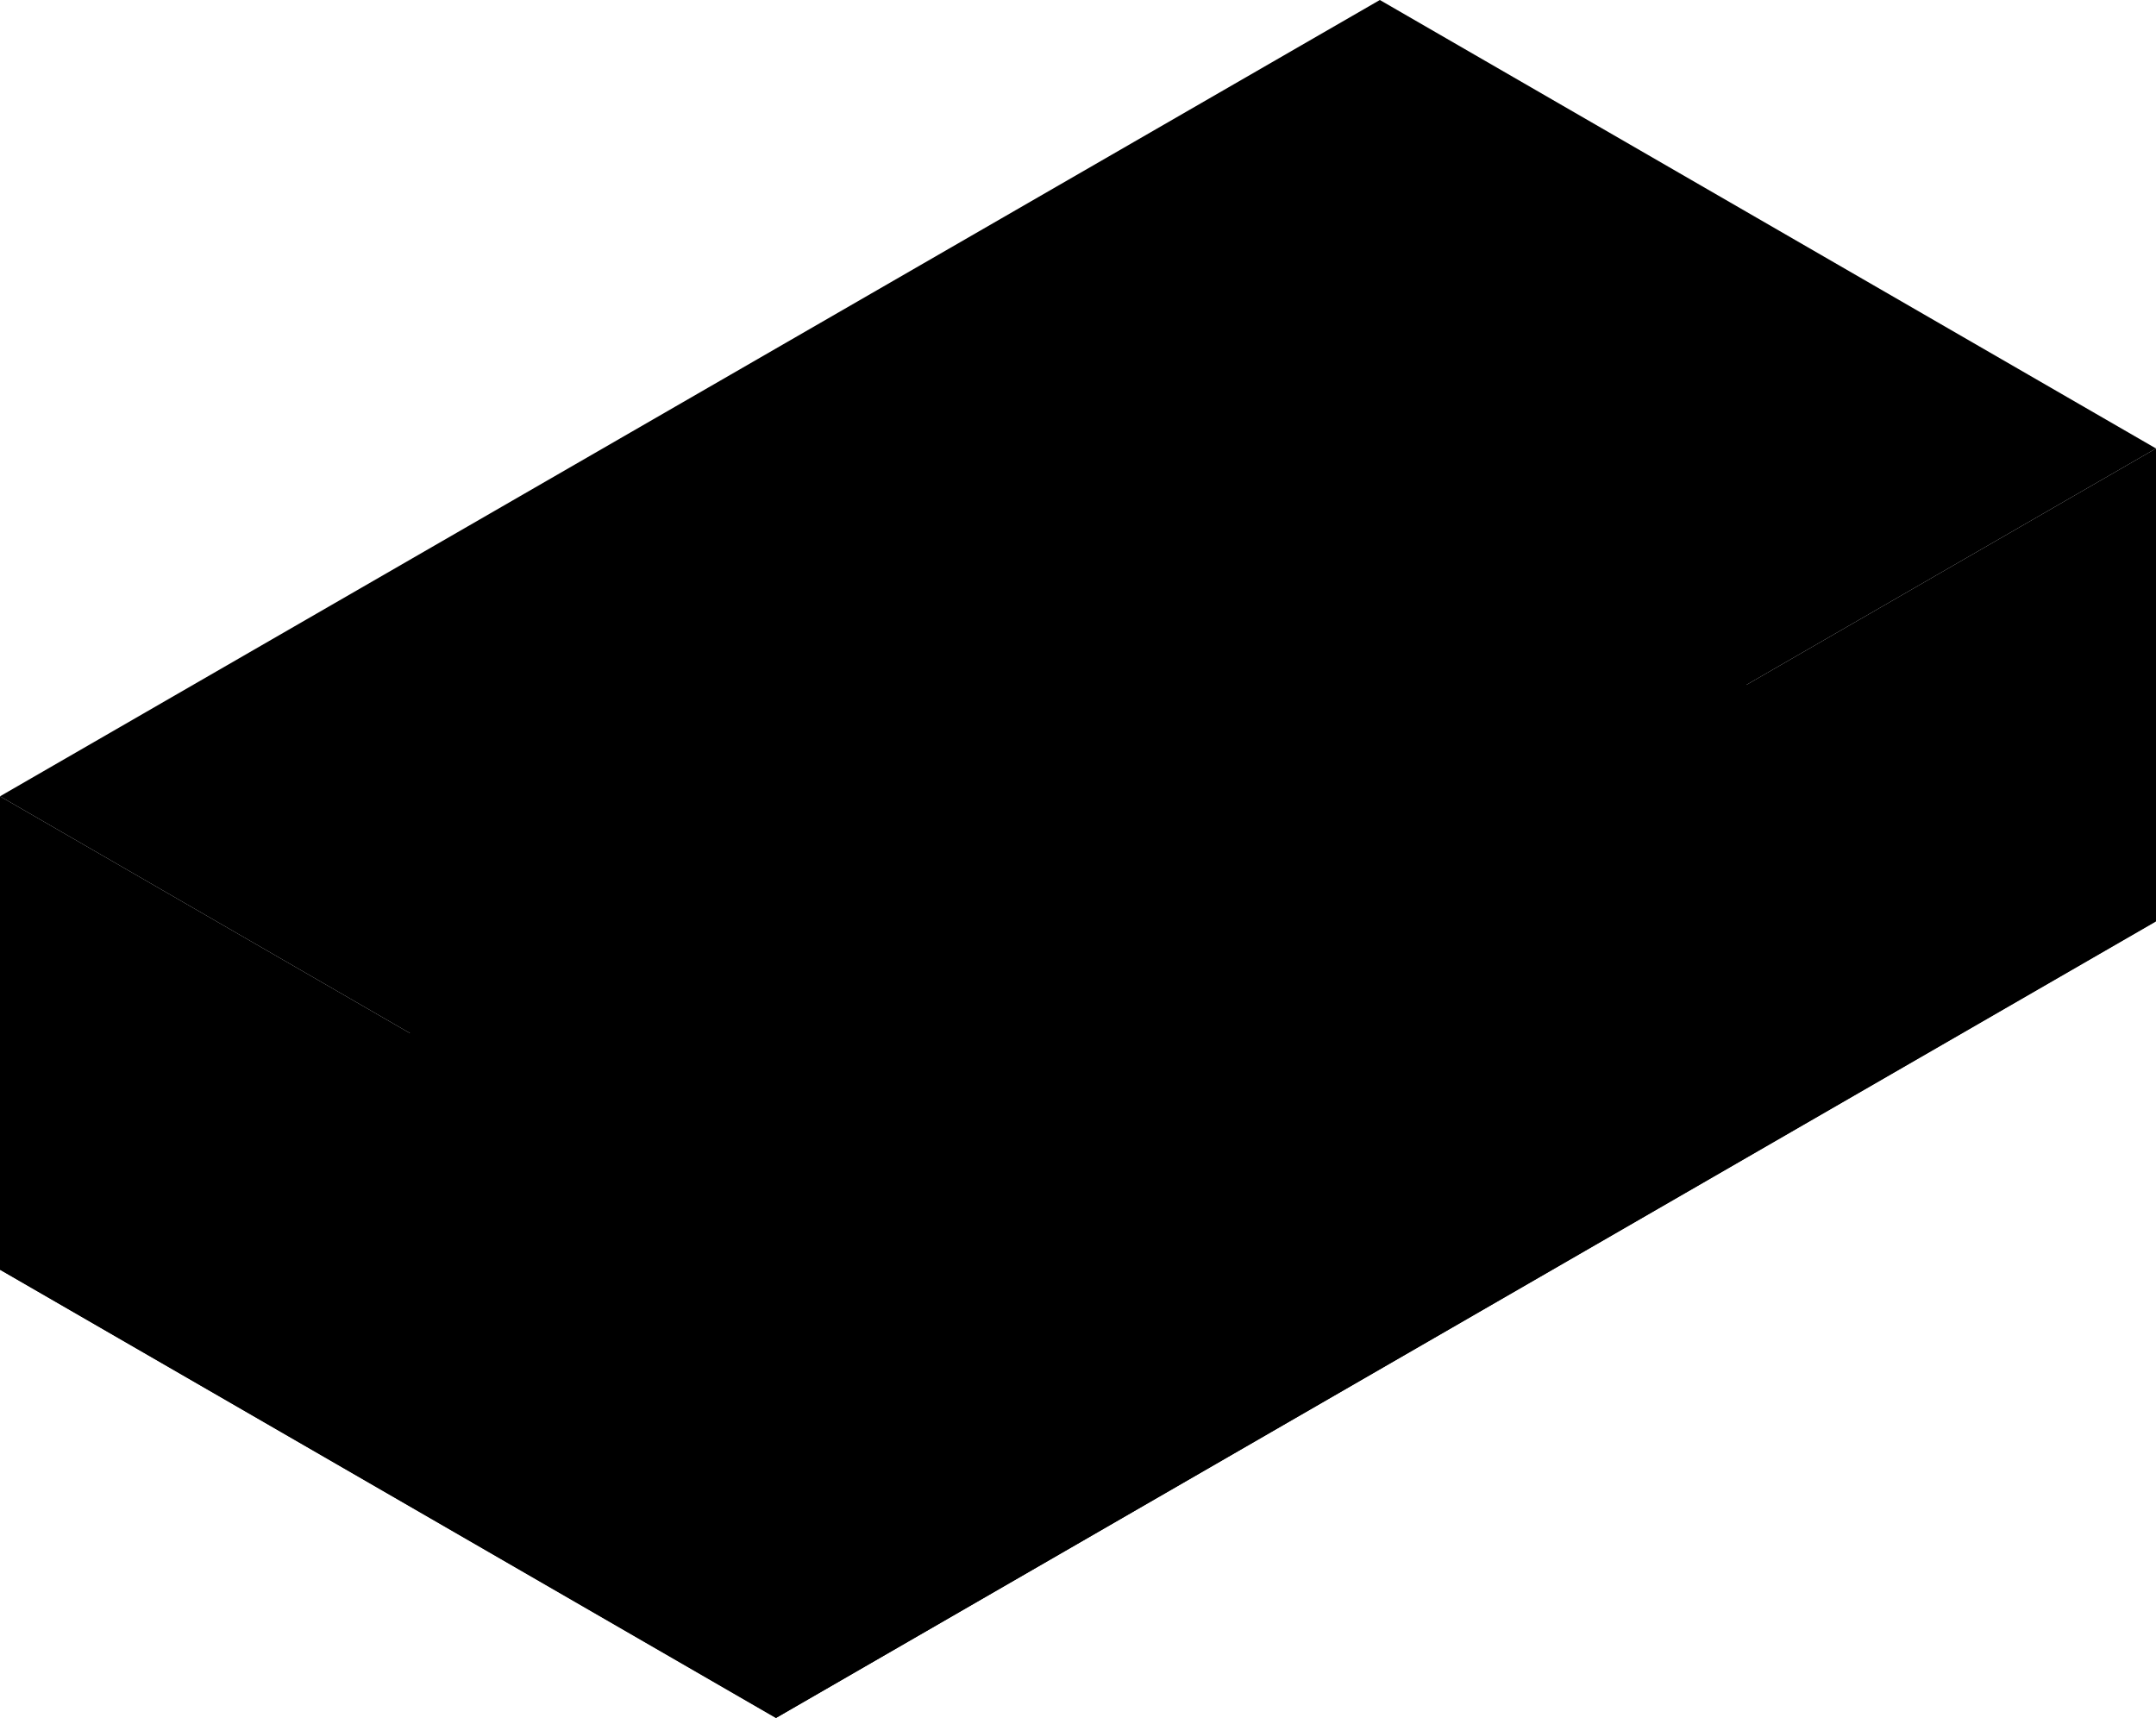
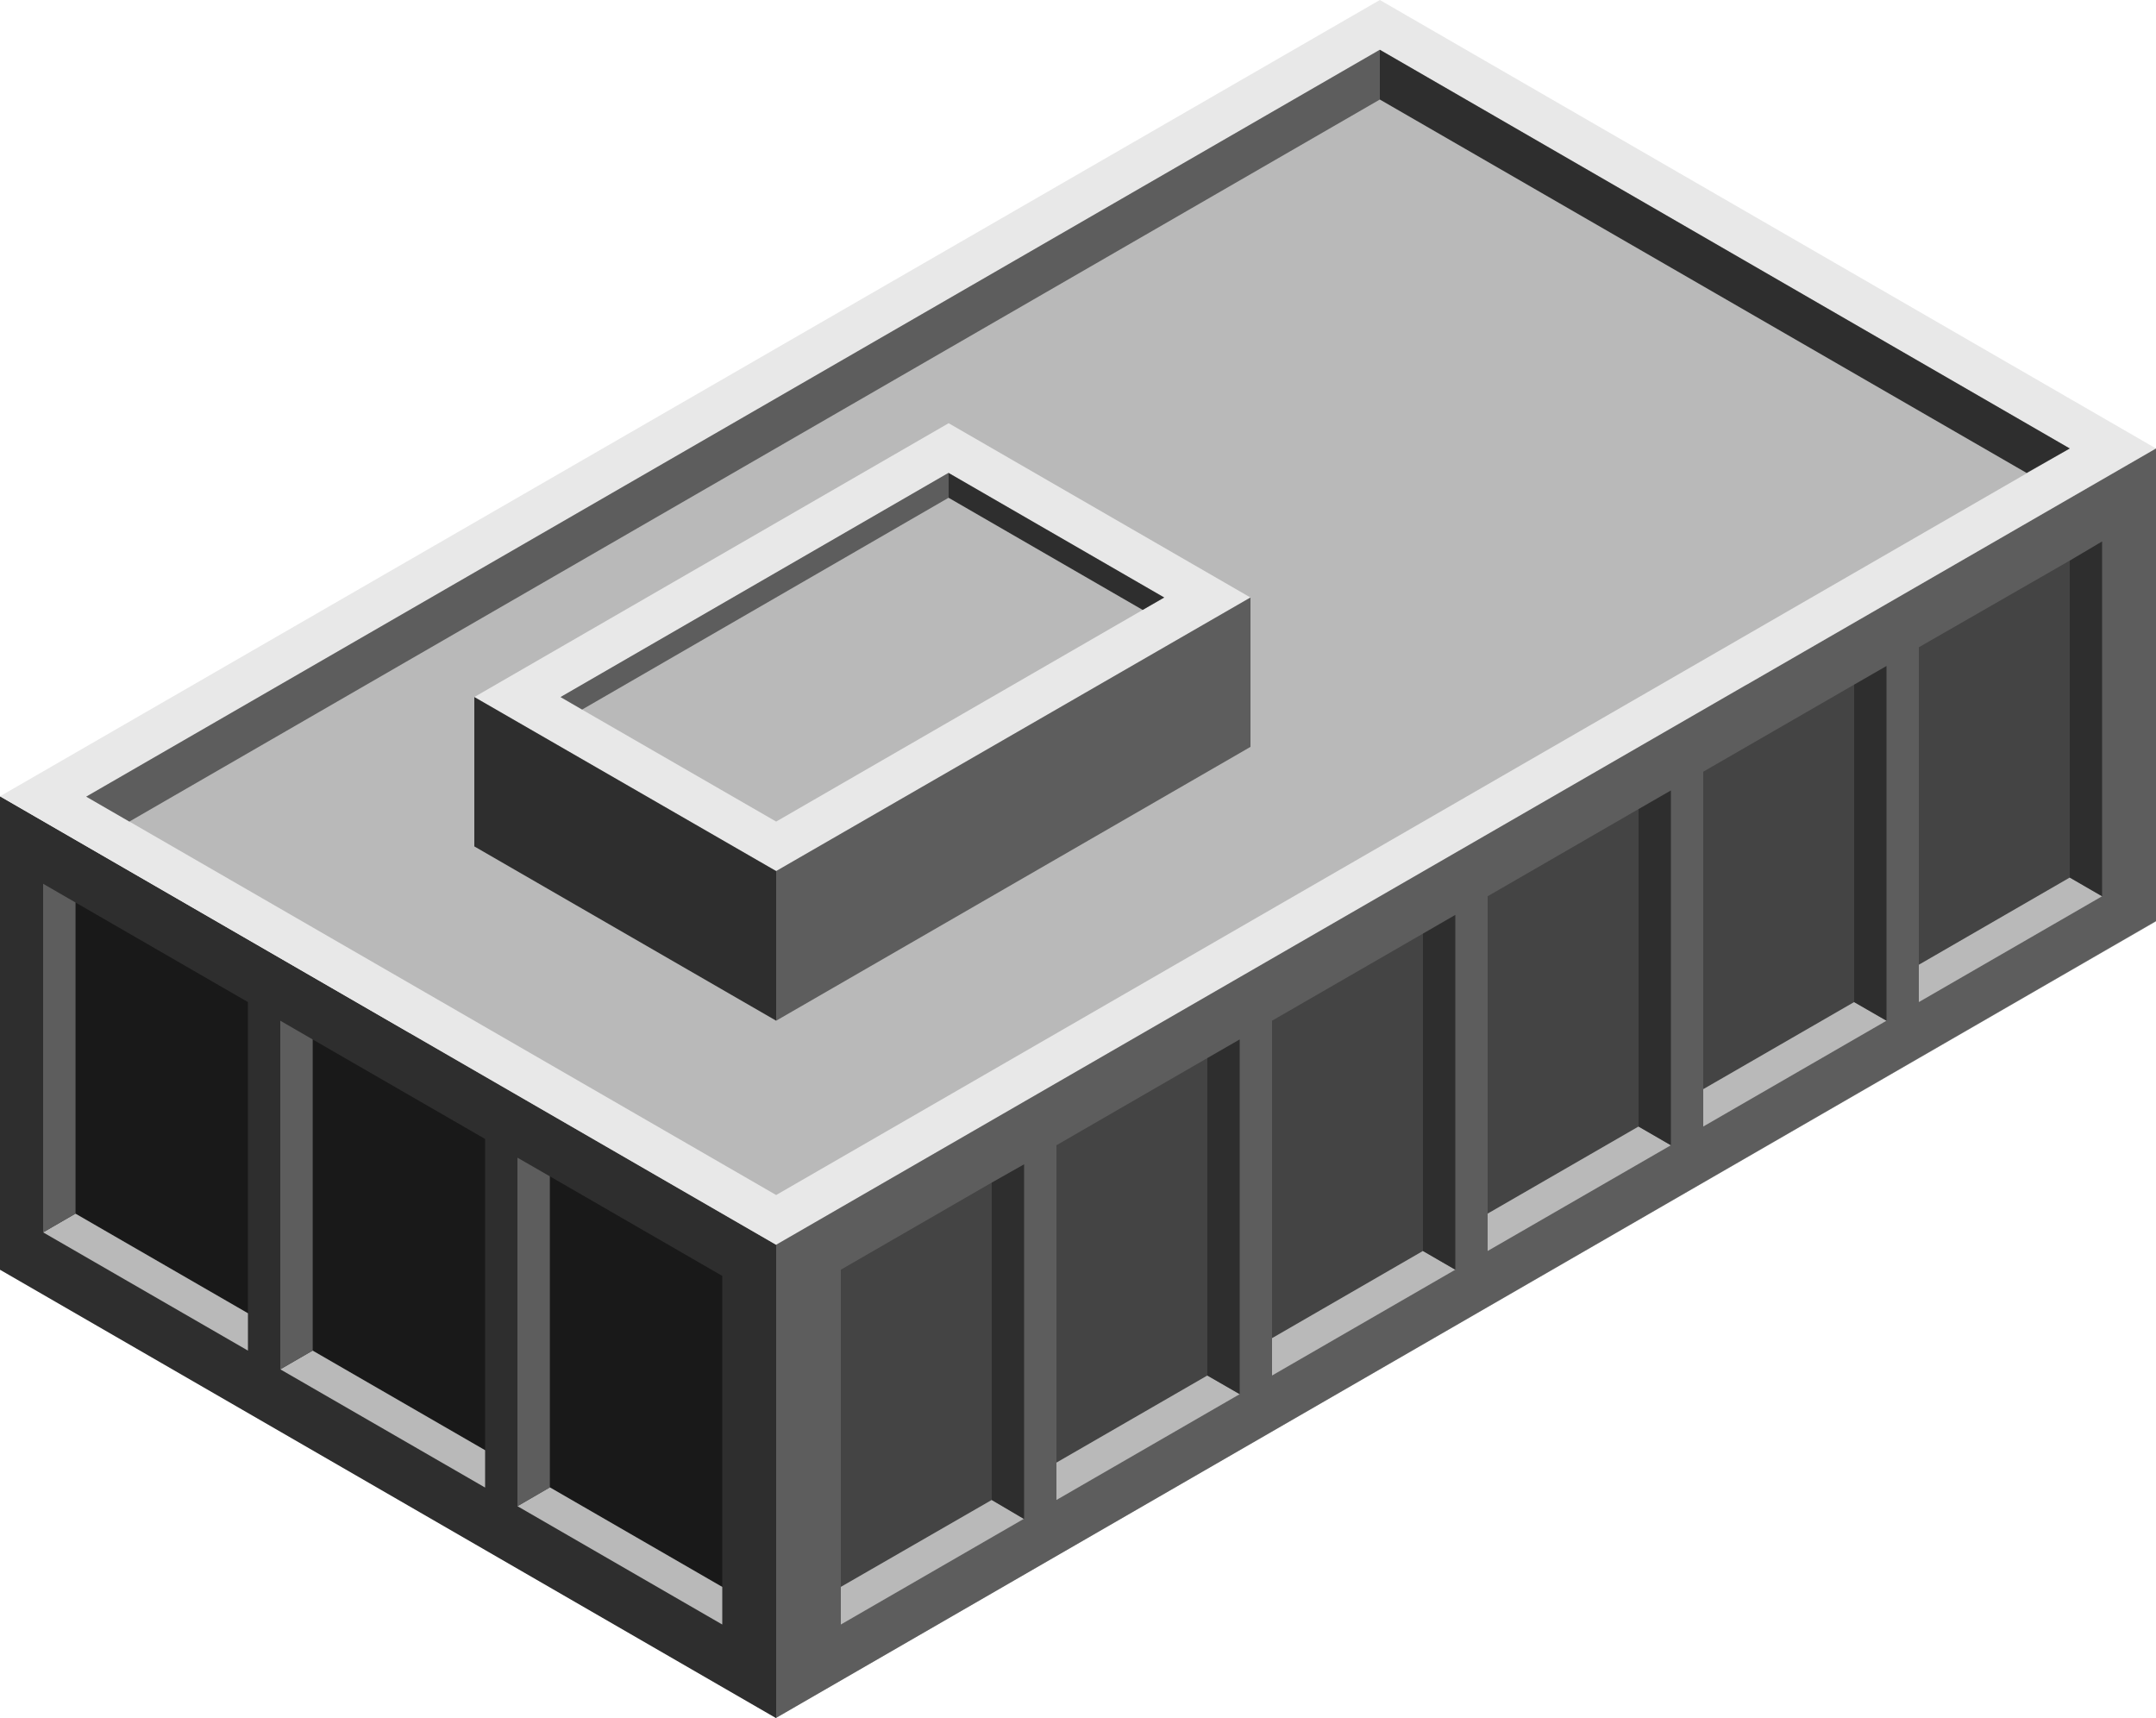
<svg xmlns="http://www.w3.org/2000/svg" id="Layer_1" data-name="Layer 1" viewBox="0 0 250 199.19">
  <defs>
    <style>
-             
-             
-             
-             
-             
-             
+             .top-prim{fill:#b9b9b9;}
+             .exterior-L-prim{fill:#2e2e2e;}
+             .top-light{fill:#e8e8e8;}
+             .exterior-R-prim{fill:#5d5d5d;}
+             .exterior-L-dark{fill:#191919;}
+             .exterior-R-dark{fill:#444;}
        </style>
  </defs>
  <g id="Group">
    <path id="Body-Top" class="top-prim" d="M0,147.22,160,54.84l90,52L90,199.18Z" />
    <path id="Path" class="exterior-L-prim" d="M0,147.22l90,52V144.33l-90-52Z" />
    <path id="Roof-top" class="top-light" d="M90,144.33l-90-52L160,0l90,52Z" />
    <path id="Roof-top-inner" class="top-prim" d="M240,52,160,5.77,10,92.37l80,46.19Z" />
    <path id="Roof-Mechanical-Floor-Left" class="exterior-R-prim" d="M90,199.18,250,106.8V52L90,144.33Z" />
    <path id="roof-top-2" data-name="roof-top" class="top-light" d="M145,69.28,110,49.07,55,80.82,90,101Z" />
    <path id="roof-top-inner-2" data-name="roof-top-inner" class="top-prim" d="M135,69.28,110,54.84l-45,26L90,95.26Z" />
    <path id="Path-2" data-name="Path" class="exterior-R-prim" d="M145,69.28V86.6L90,118.35V101Z" />
    <path id="Path-3" data-name="Path" class="exterior-L-dark" d="M83.75,147.94l-20-11.55v36.09l20,11.55Z" />
    <path id="Path-4" data-name="Path" class="exterior-L-dark" d="M56.25,132.06l-20-11.54V156.6l20,11.55Z" />
    <path id="Path-5" data-name="Path" class="exterior-L-dark" d="M28.75,116.19l-20-11.55v36.08l20,11.55Z" />
    <path id="Path-6" data-name="Path" class="top-prim" d="M83.75,184l-20-11.55L60,174.64l23.75,13.72Z" />
    <path id="Path-7" data-name="Path" class="top-prim" d="M56.25,168.15l-20-11.55-3.75,2.17,23.75,13.71Z" />
    <path id="Path-8" data-name="Path" class="top-prim" d="M28.75,152.27l-20-11.55L5,142.89,28.75,156.6Z" />
    <path id="Path-9" data-name="Path" class="exterior-R-prim" d="M32.5,118.35v40.42l3.75-2.17V120.52Z" />
    <path id="Path-10" data-name="Path" class="exterior-R-prim" d="M60,174.64V134.23l3.75,2.16v36.09Z" />
    <path id="Path-11" data-name="Path" class="exterior-R-prim" d="M5,102.47v40.42l3.75-2.17V104.64Z" />
    <path id="Path-12" data-name="Path" class="exterior-R-dark" d="M97.5,147.22l17.5-10.1v36.8L97.5,184Z" />
    <path id="Path-13" data-name="Path" class="exterior-R-dark" d="M147.5,118.35l17.5-10.1v36.8l-17.5,10.11Z" />
    <path id="Path-14" data-name="Path" class="exterior-R-dark" d="M197.5,89.48,215,79.38v36.81l-17.5,10.1Z" />
    <path id="Path-15" data-name="Path" class="exterior-R-dark" d="M122.5,132.79,140,122.68v36.81l-17.5,10.1Z" />
    <path id="Path-16" data-name="Path" class="exterior-R-dark" d="M172.5,103.92,190,93.81v36.81l-17.5,10.1Z" />
    <path id="Path-17" data-name="Path" class="exterior-R-dark" d="M222.5,75.05,240,65v36.8l-17.5,10.11Z" />
    <path id="Path-18" data-name="Path" class="top-prim" d="M97.5,184,115,173.92l3.75,2.17L97.5,188.36Z" />
    <path id="Path-19" data-name="Path" class="top-prim" d="M122.5,169.59l17.5-10.1,3.75,2.16L122.5,173.92Z" />
    <path id="Path-20" data-name="Path" class="top-prim" d="M147.5,155.16,165,145.05l3.75,2.17L147.5,159.49Z" />
    <path id="Path-21" data-name="Path" class="top-prim" d="M172.5,140.72l17.5-10.1,3.75,2.17L172.5,145.05Z" />
    <path id="Path-22" data-name="Path" class="top-prim" d="M197.5,126.29l17.5-10.1,3.75,2.16L197.5,130.62Z" />
    <path id="Path-23" data-name="Path" class="top-prim" d="M222.5,111.86,240,101.75l3.75,2.17L222.5,116.19Z" />
    <path id="Path-24" data-name="Path" class="exterior-L-prim" d="M118.75,135v41.14L115,173.92v-36.8Z" />
    <path id="Path-25" data-name="Path" class="exterior-L-prim" d="M143.75,120.52v41.13L140,159.49V122.68Z" />
    <path id="Path-26" data-name="Path" class="exterior-L-prim" d="M168.75,106.08v41.14L165,145.05v-36.8Z" />
    <path id="Path-27" data-name="Path" class="exterior-L-prim" d="M193.75,91.65v41.14L190,130.62V93.81Z" />
    <path id="Path-28" data-name="Path" class="exterior-L-prim" d="M218.75,77.22v41.13L215,116.19V79.38Z" />
    <path id="Path-29" data-name="Path" class="exterior-L-prim" d="M243.75,62.78v41.14L240,101.75V65Z" />
    <path id="Path-30" data-name="Path" class="exterior-L-prim" d="M160,5.77v5.77l75,43.3L240,52Z" />
    <path id="Path-31" data-name="Path" class="exterior-R-prim" d="M10,92.37l5,2.89L160,11.54V5.77Z" />
    <path id="Path-32" data-name="Path" class="exterior-L-prim" d="M90,118.35,55,98.14V80.82L90,101Z" />
    <path id="Path-33" data-name="Path" class="exterior-L-prim" d="M135,69.28l-2.5,1.44-22.5-13V54.84Z" />
    <path id="Path-34" data-name="Path" class="exterior-R-prim" d="M65,80.82l45-26v2.89L67.5,82.27Z" />
  </g>
</svg>
